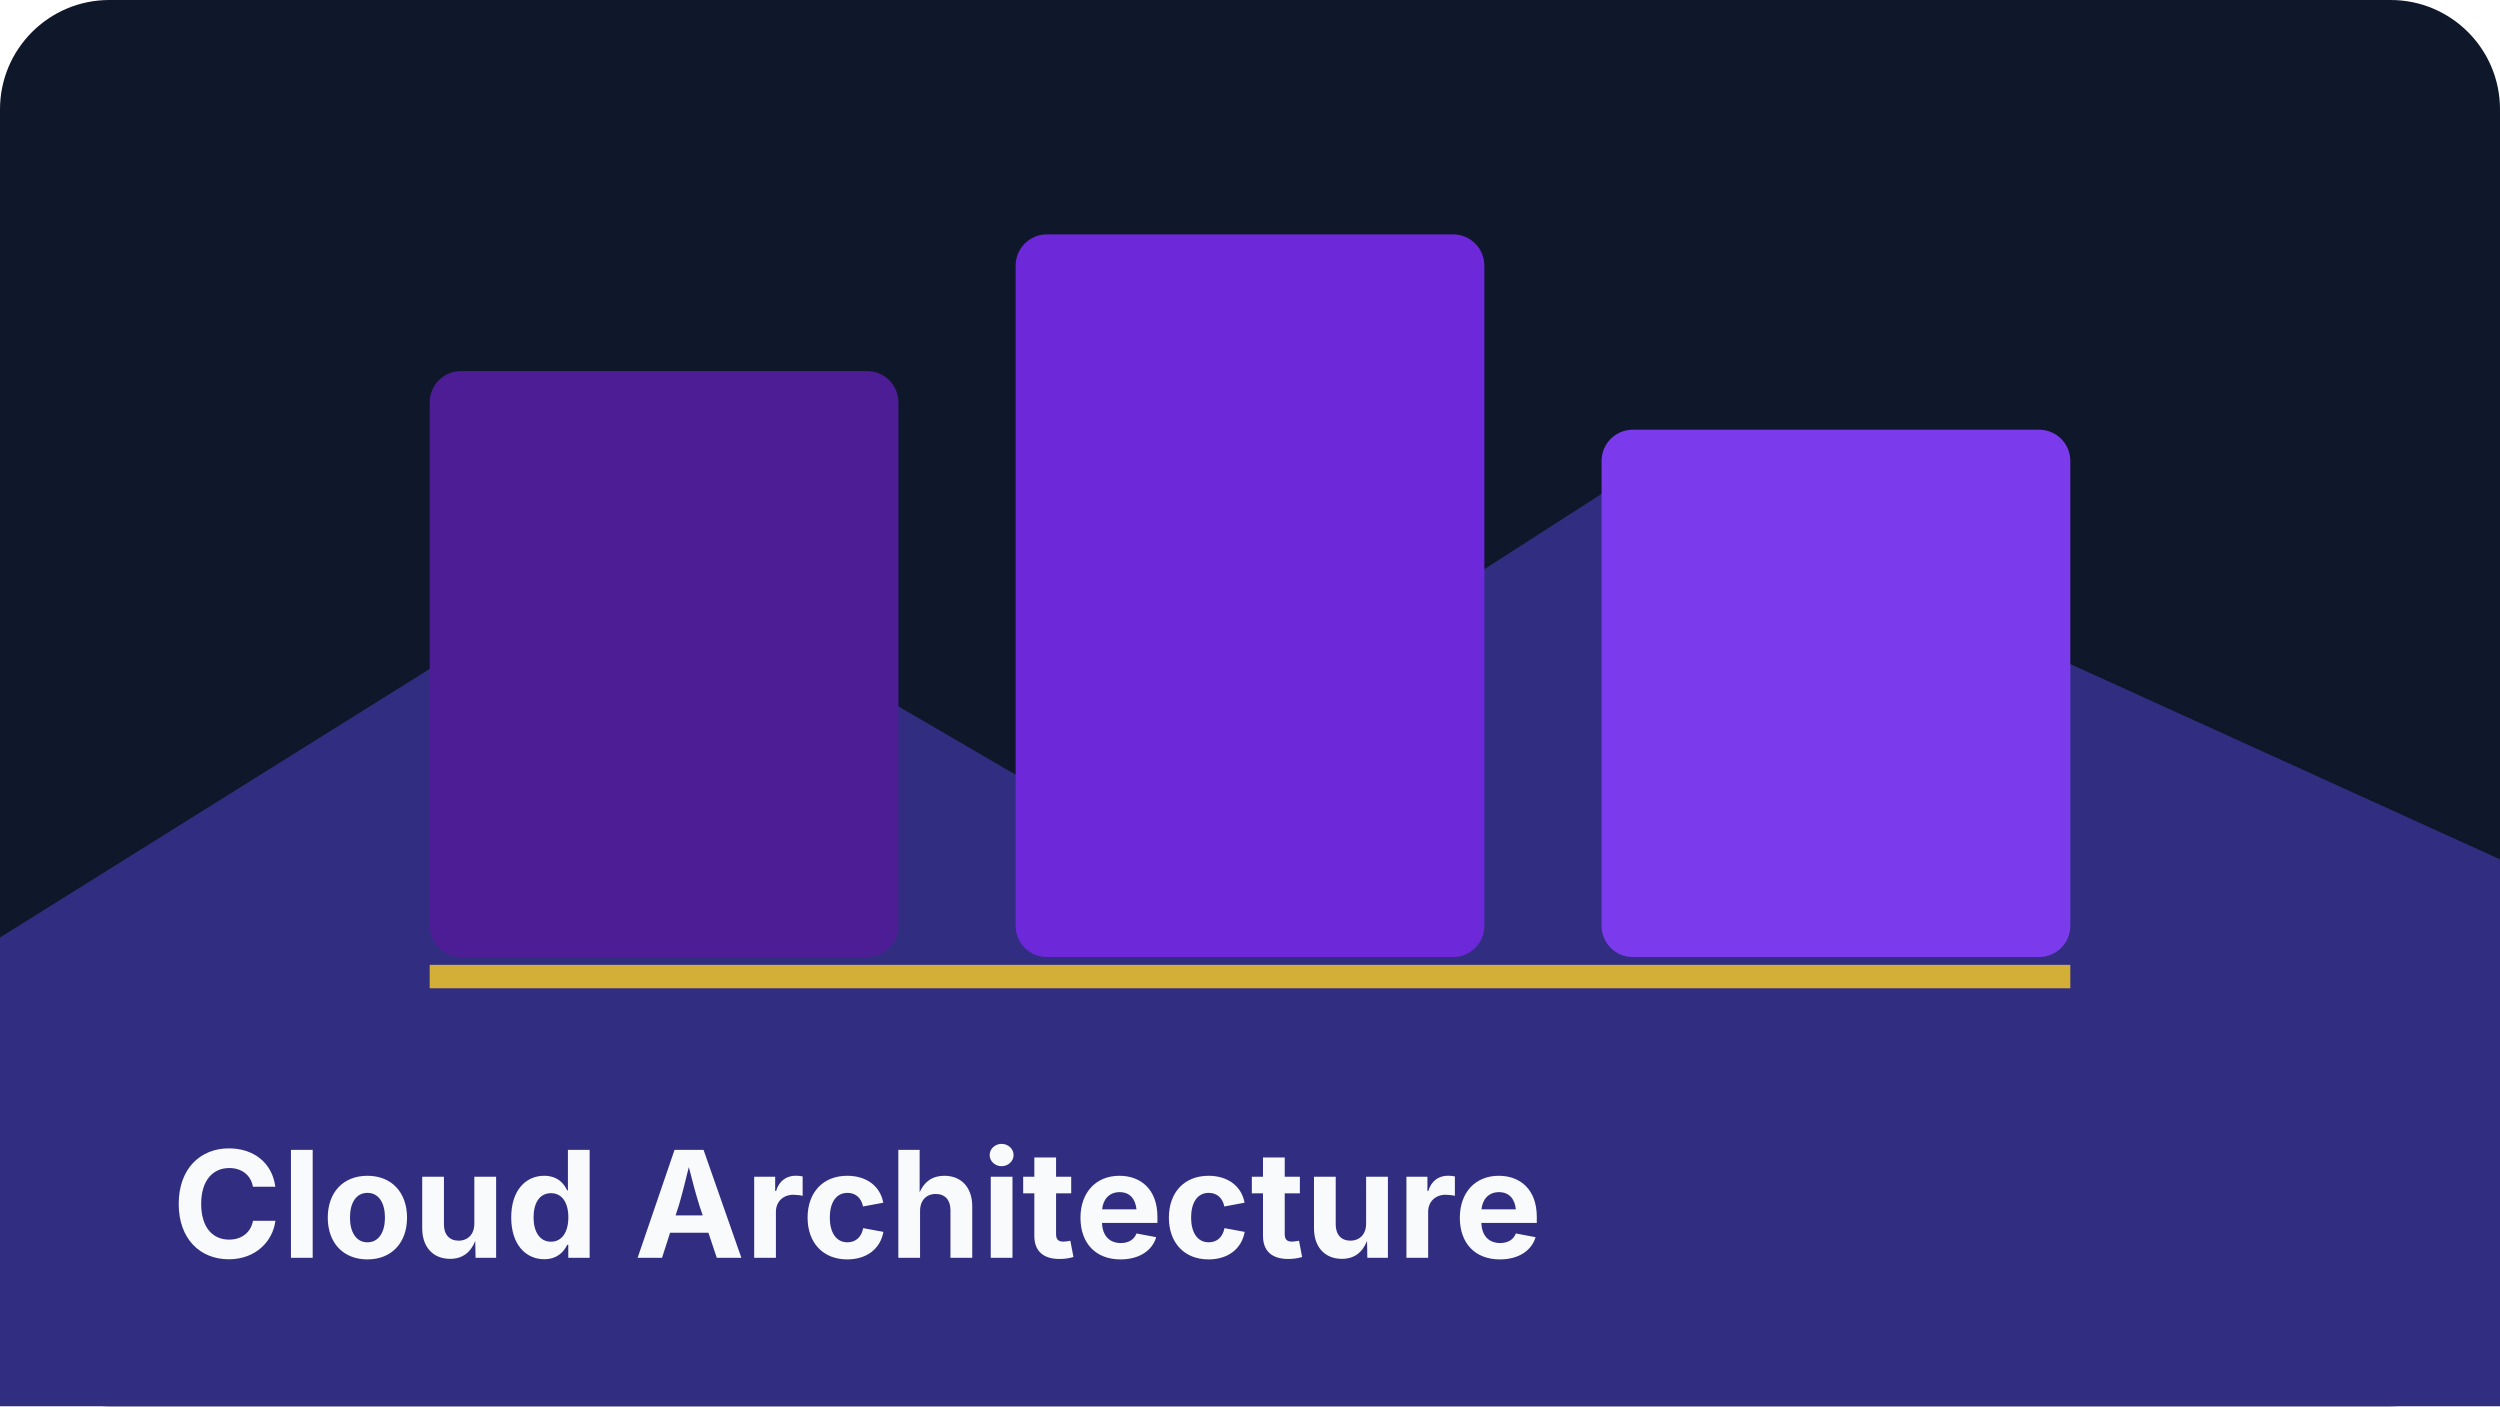
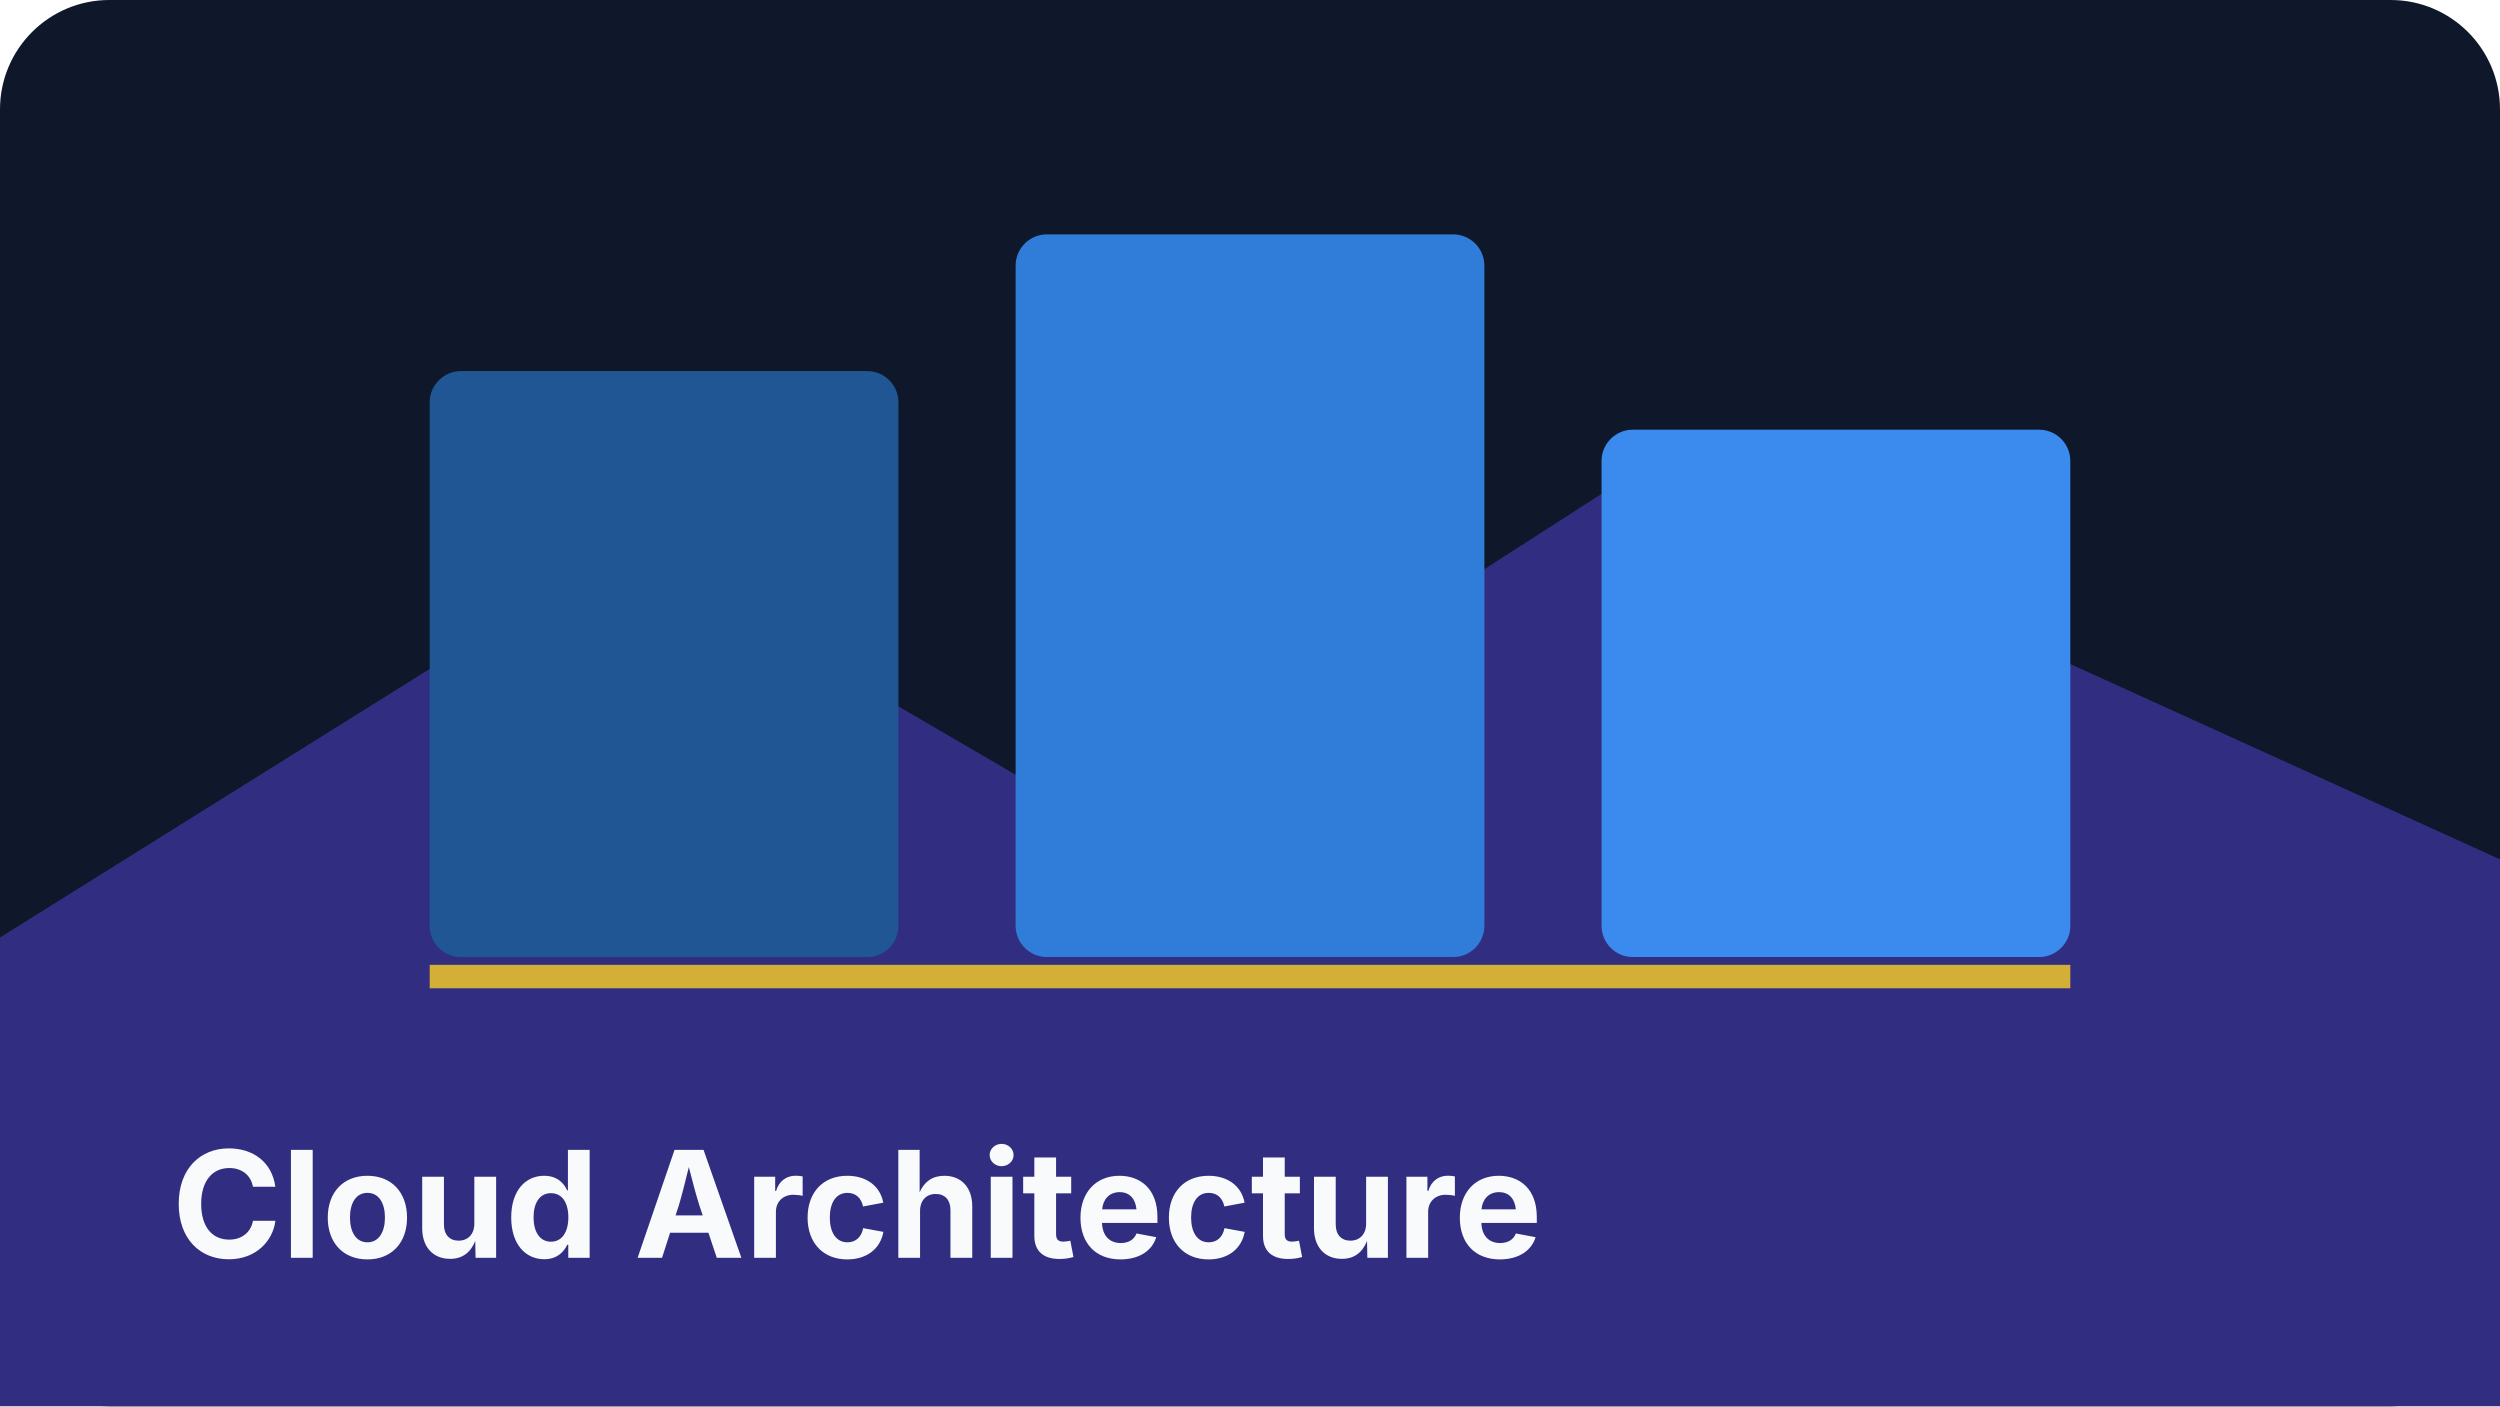
<svg xmlns="http://www.w3.org/2000/svg" viewBox="0 0 640 360">
  <rect width="640" height="360" rx="28" fill="#0f172a" />
  <path d="M0 240L160 140L280 210L420 120L640 220V360H0Z" fill="#312e81" />
-   <rect x="110" y="95" width="120" height="150" rx="8" fill="#4c1d95" />
-   <rect x="260" y="60" width="120" height="185" rx="8" fill="#6d28d9" />
-   <rect x="410" y="110" width="120" height="135" rx="8" fill="#7c3aed" />
+   <rect x="110" y="95" width="120" height="150" rx="8" fill="#215695" />
+   <rect x="260" y="60" width="120" height="185" rx="8" fill="#307dd9" />
+   <rect x="410" y="110" width="120" height="135" rx="8" fill="#3a8bed" />
  <path d="M110 250H530" stroke="#d4af37" stroke-width="6" />
  <text x="44" y="322" fill="#f8fafc" font-size="38" font-family="Inter,Segoe UI,sans-serif" font-weight="700">Cloud Architecture</text>
</svg>
